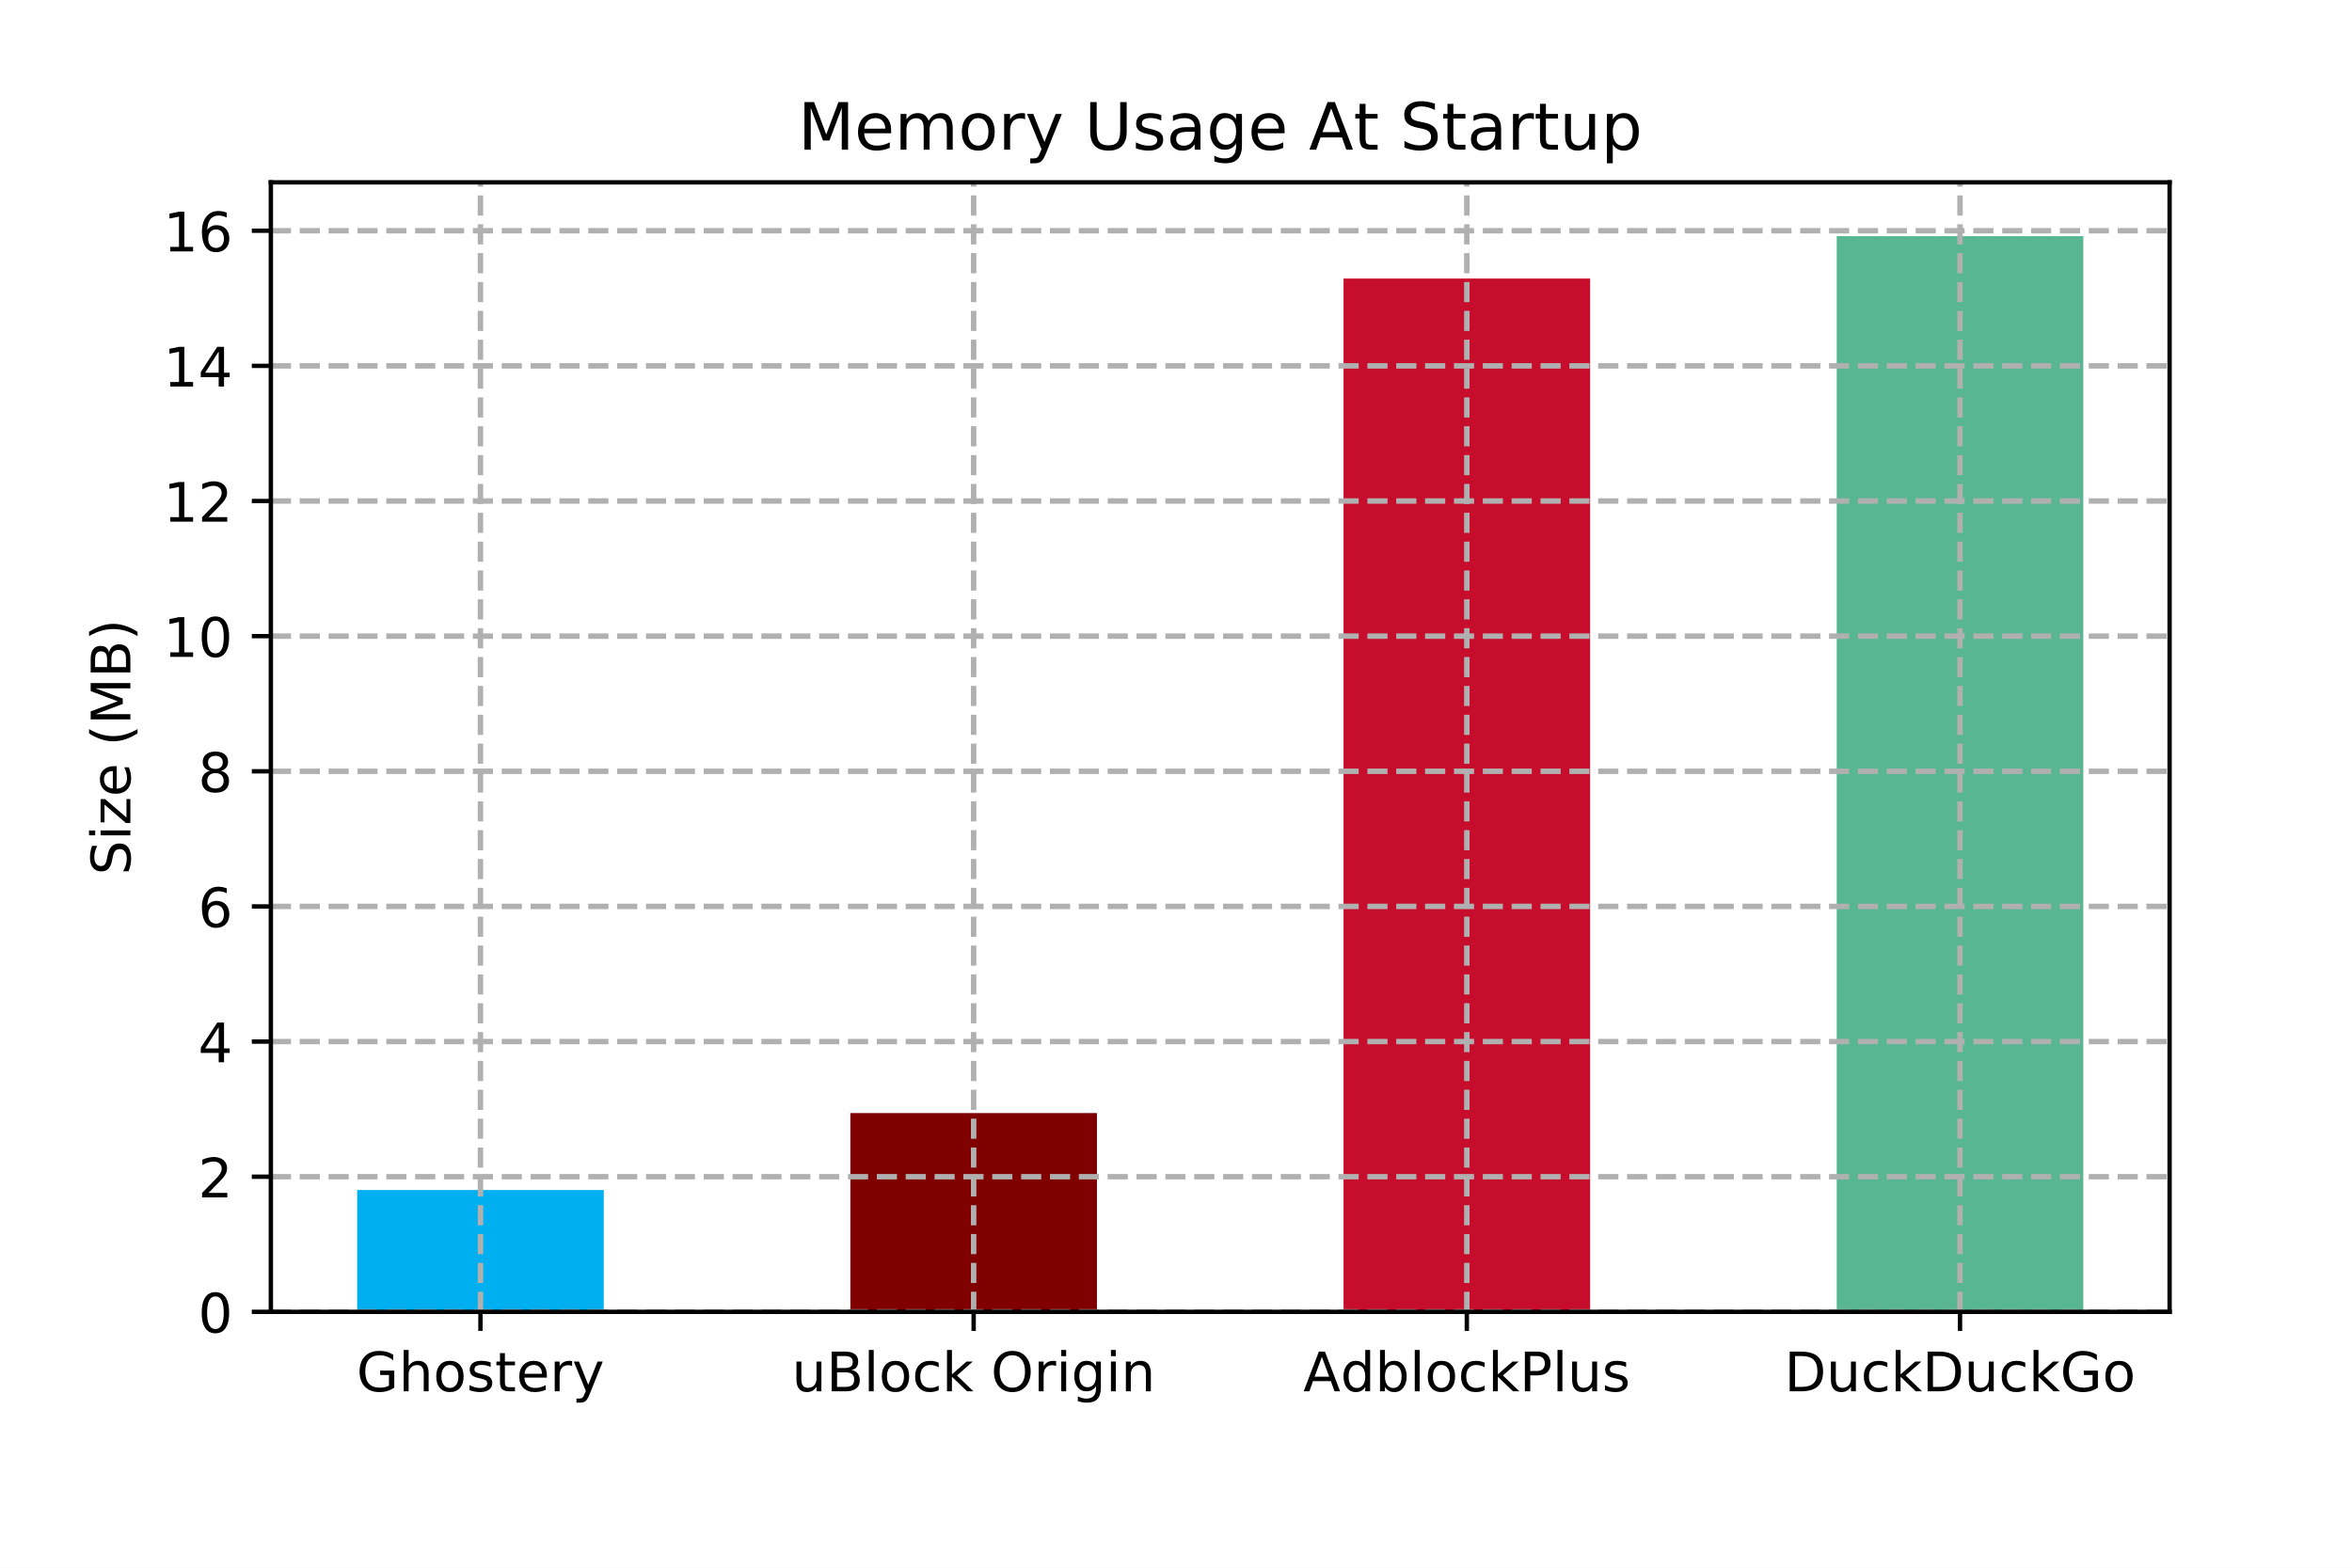
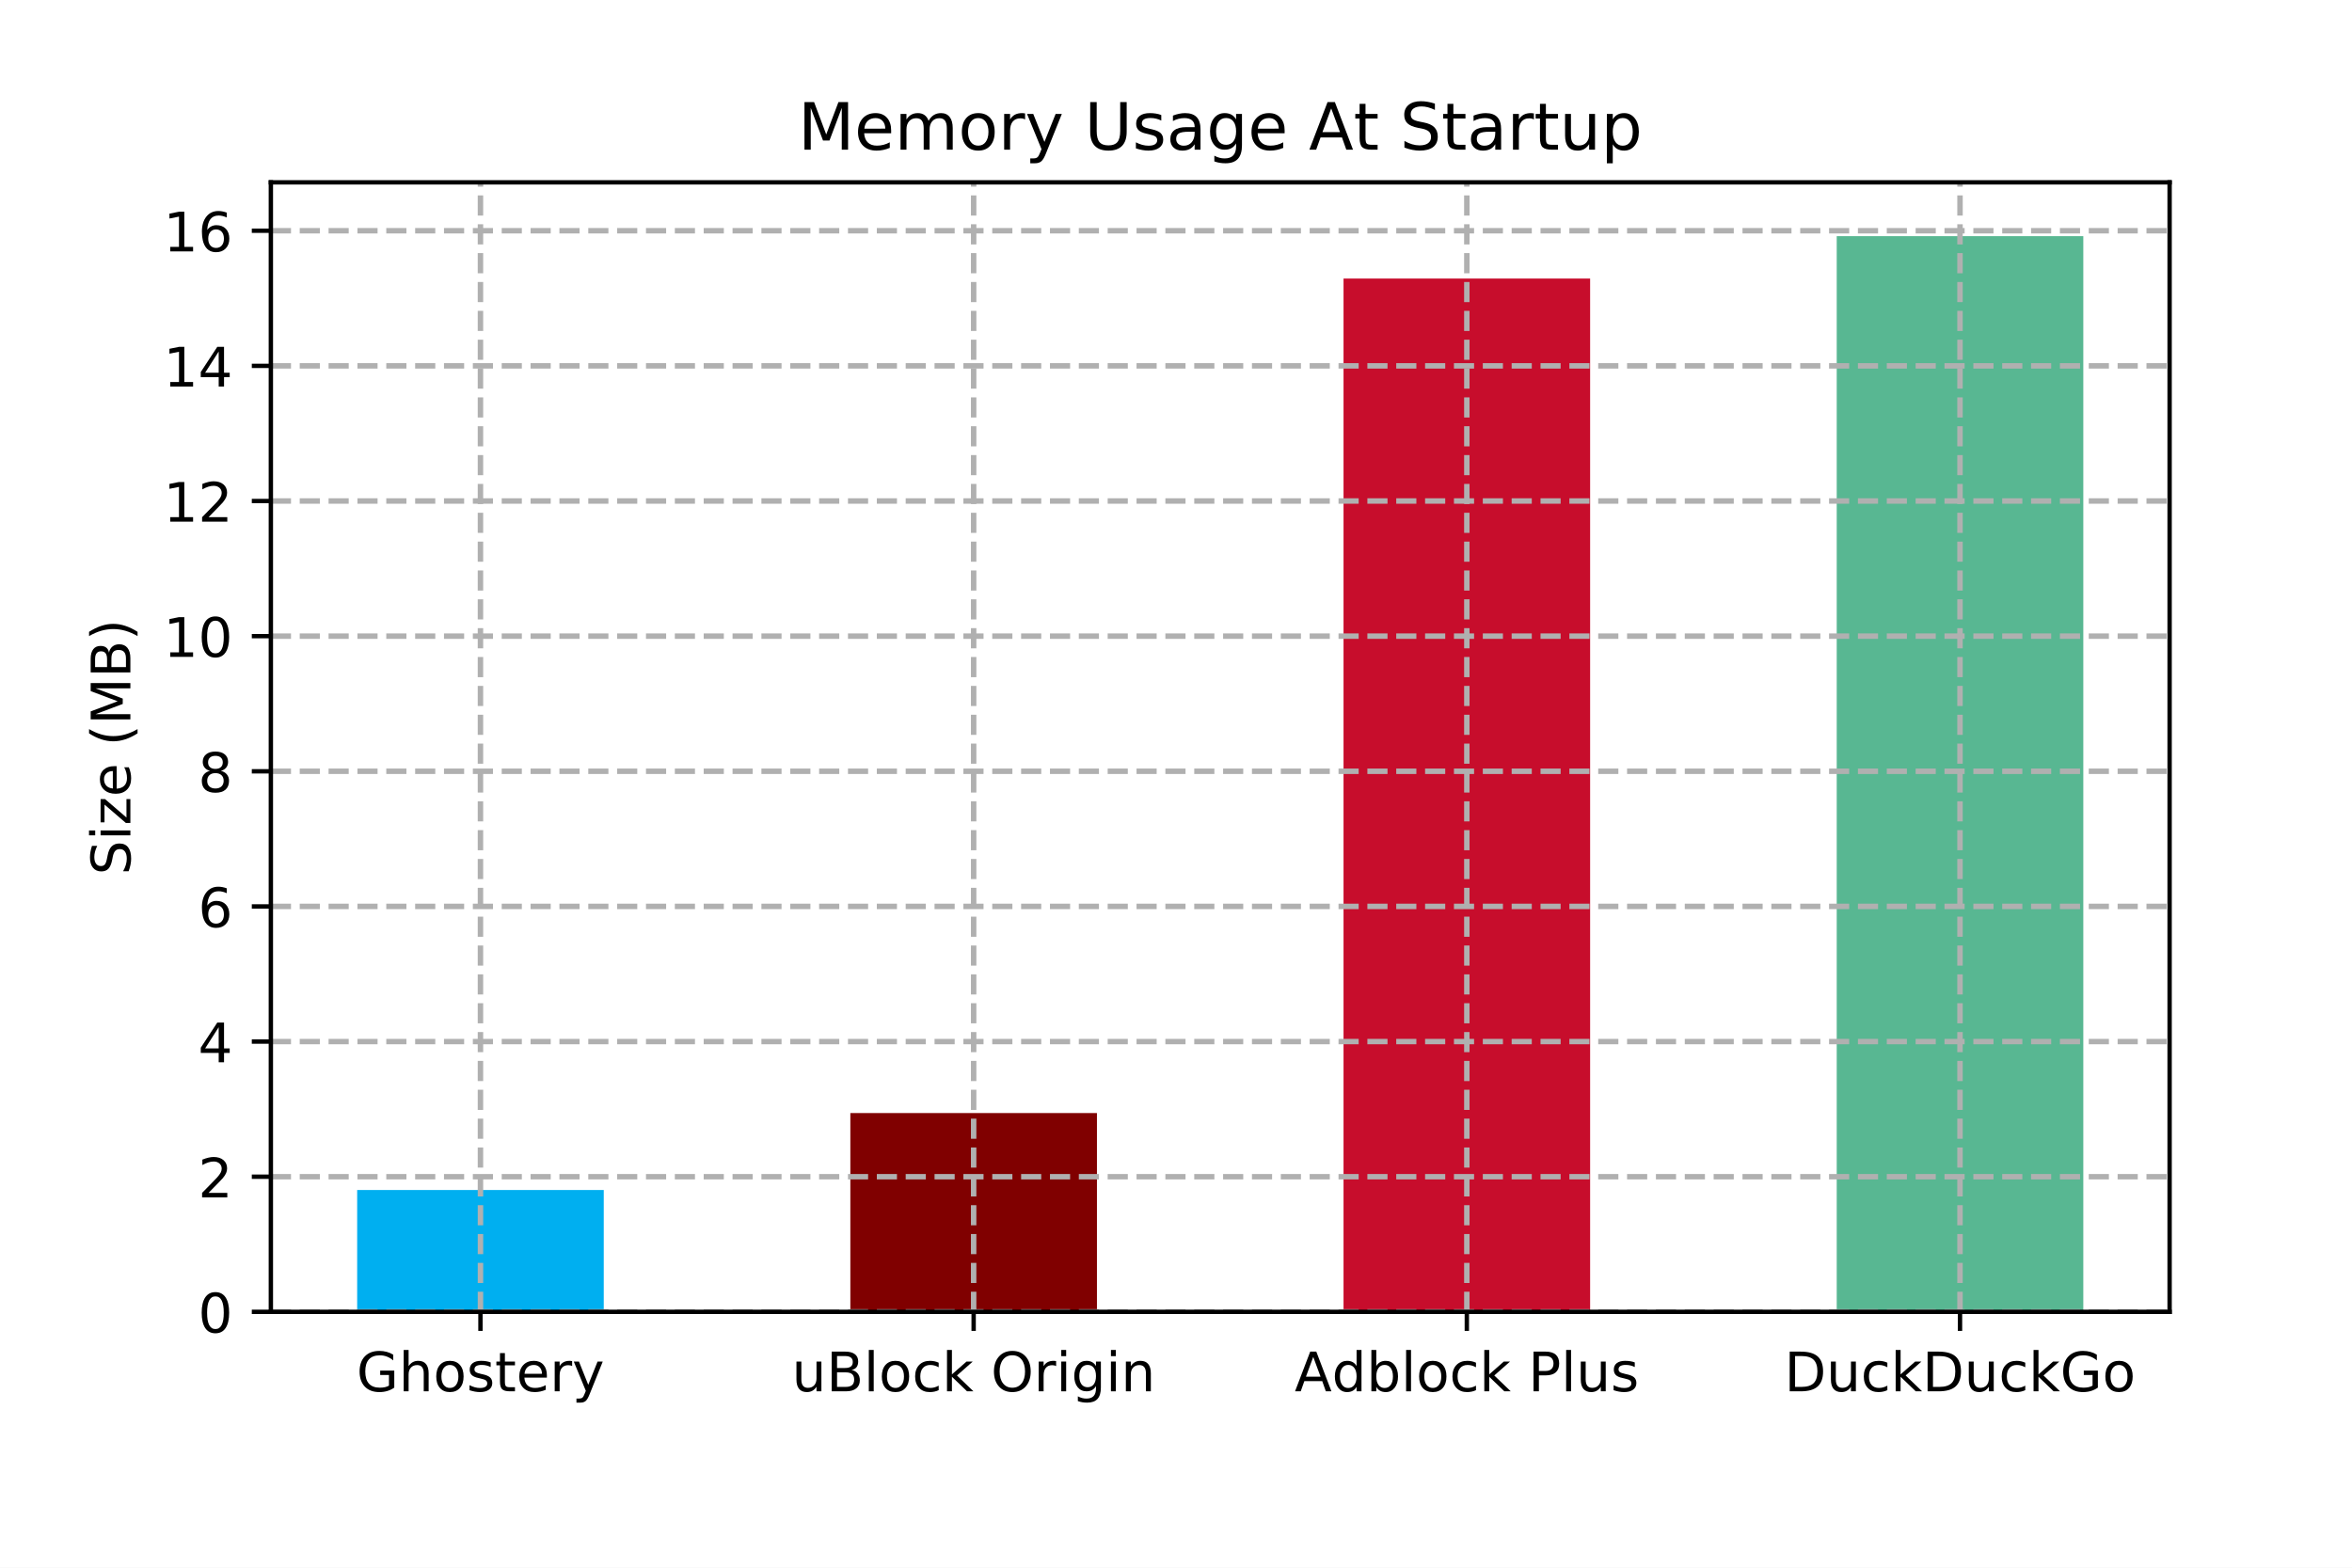
<svg xmlns="http://www.w3.org/2000/svg" xmlns:xlink="http://www.w3.org/1999/xlink" height="288pt" version="1.1" viewBox="0 0 432 288" width="432pt">
  <defs>
    <style type="text/css">
*{stroke-linecap:butt;stroke-linejoin:round;}
  </style>
  </defs>
  <g id="figure_1">
    <g id="patch_1">
      <path d="M 0 288  L 432 288  L 432 0  L 0 0  z " style="fill:#ffffff;" />
    </g>
    <g id="axes_1">
      <g id="patch_2">
        <path d="M 49.75 241  L 398.5 241  L 398.5 33.5  L 49.75 33.5  z " style="fill:#ffffff;" />
      </g>
      <g id="patch_3">
-         <path clip-path="url(#pdd911b2c25)" d="M 65.602 241  L 110.894 241  L 110.894 218.619  L 65.602 218.619  z " style="fill:#00aff0;" />
+         <path clip-path="url(#p492eb44305)" d="M 65.602 241  L 110.894 241  L 110.894 218.619  L 65.602 218.619  z " style="fill:#00aff0;" />
      </g>
      <g id="patch_4">
-         <path clip-path="url(#pdd911b2c25)" d="M 156.187 241  L 201.479 241  L 201.479 204.48  L 156.187 204.48  z " style="fill:#800000;" />
+         <path clip-path="url(#p492eb44305)" d="M 156.187 241  L 201.479 241  L 201.479 204.48  L 156.187 204.48  z " style="fill:#800000;" />
      </g>
      <g id="patch_5">
-         <path clip-path="url(#pdd911b2c25)" d="M 246.771 241  L 292.063 241  L 292.063 51.176  L 246.771 51.176  z " style="fill:#c70d2c;" />
+         <path clip-path="url(#p492eb44305)" d="M 246.771 241  L 292.063 241  L 292.063 51.176  L 246.771 51.176  z " style="fill:#c70d2c;" />
      </g>
      <g id="patch_6">
-         <path clip-path="url(#pdd911b2c25)" d="M 337.356 241  L 382.648 241  L 382.648 43.381  L 337.356 43.381  z " style="fill:#58b792;" />
+         <path clip-path="url(#p492eb44305)" d="M 337.356 241  L 382.648 241  L 382.648 43.381  L 337.356 43.381  z " style="fill:#58b792;" />
      </g>
      <g id="matplotlib.axis_1">
        <g id="xtick_1">
          <g id="line2d_1">
-             <path clip-path="url(#pdd911b2c25)" d="M 88.248 241  L 88.248 33.5  " style="fill:none;stroke:#b0b0b0;stroke-dasharray:3.7,1.6;stroke-dashoffset:0;" />
+             <path clip-path="url(#p492eb44305)" d="M 88.248 241  L 88.248 33.5  " style="fill:none;stroke:#b0b0b0;stroke-dasharray:3.7,1.6;stroke-dashoffset:0;" />
          </g>
          <g id="line2d_2">
            <defs>
-               <path d="M 0 0  L 0 3.5  " id="m7cea300a78" style="stroke:#000000;stroke-width:0.8;" />
-             </defs>
-             <g>
-               <use style="stroke:#000000;stroke-width:0.8;" x="88.248" xlink:href="#m7cea300a78" y="241" />
+               <path d="M 0 0  L 0 3.5  " id="m10ce68299f" style="stroke:#000000;stroke-width:0.8;" />
+             </defs>
+             <g>
+               <use style="stroke:#000000;stroke-width:0.8;" x="88.248" xlink:href="#m10ce68299f" y="241" />
            </g>
          </g>
          <g id="text_1">
            <defs>
              <path d="M 59.516 10.406  L 59.516 29.984  L 43.406 29.984  L 43.406 38.094  L 69.281 38.094  L 69.281 6.781  Q 63.578 2.734 56.688 0.656  Q 49.812 -1.422 42 -1.422  Q 24.906 -1.422 15.25 8.562  Q 5.609 18.562 5.609 36.375  Q 5.609 54.25 15.25 64.234  Q 24.906 74.219 42 74.219  Q 49.125 74.219 55.547 72.453  Q 61.969 70.703 67.391 67.281  L 67.391 56.781  Q 61.922 61.422 55.766 63.766  Q 49.609 66.109 42.828 66.109  Q 29.438 66.109 22.719 58.641  Q 16.016 51.172 16.016 36.375  Q 16.016 21.625 22.719 14.156  Q 29.438 6.688 42.828 6.688  Q 48.047 6.688 52.141 7.594  Q 56.25 8.5 59.516 10.406  z " id="DejaVuSans-71" />
              <path d="M 54.891 33.016  L 54.891 0  L 45.906 0  L 45.906 32.719  Q 45.906 40.484 42.875 44.328  Q 39.844 48.188 33.797 48.188  Q 26.516 48.188 22.312 43.547  Q 18.109 38.922 18.109 30.906  L 18.109 0  L 9.078 0  L 9.078 75.984  L 18.109 75.984  L 18.109 46.188  Q 21.344 51.125 25.703 53.562  Q 30.078 56 35.797 56  Q 45.219 56 50.047 50.172  Q 54.891 44.344 54.891 33.016  z " id="DejaVuSans-104" />
              <path d="M 30.609 48.391  Q 23.391 48.391 19.188 42.75  Q 14.984 37.109 14.984 27.297  Q 14.984 17.484 19.156 11.844  Q 23.344 6.203 30.609 6.203  Q 37.797 6.203 41.984 11.859  Q 46.188 17.531 46.188 27.297  Q 46.188 37.016 41.984 42.703  Q 37.797 48.391 30.609 48.391  z M 30.609 56  Q 42.328 56 49.016 48.375  Q 55.719 40.766 55.719 27.297  Q 55.719 13.875 49.016 6.219  Q 42.328 -1.422 30.609 -1.422  Q 18.844 -1.422 12.172 6.219  Q 5.516 13.875 5.516 27.297  Q 5.516 40.766 12.172 48.375  Q 18.844 56 30.609 56  z " id="DejaVuSans-111" />
              <path d="M 44.281 53.078  L 44.281 44.578  Q 40.484 46.531 36.375 47.5  Q 32.281 48.484 27.875 48.484  Q 21.188 48.484 17.844 46.438  Q 14.5 44.391 14.5 40.281  Q 14.5 37.156 16.891 35.375  Q 19.281 33.594 26.516 31.984  L 29.594 31.297  Q 39.156 29.25 43.188 25.516  Q 47.219 21.781 47.219 15.094  Q 47.219 7.469 41.188 3.016  Q 35.156 -1.422 24.609 -1.422  Q 20.219 -1.422 15.453 -0.562  Q 10.688 0.297 5.422 2  L 5.422 11.281  Q 10.406 8.688 15.234 7.391  Q 20.062 6.109 24.812 6.109  Q 31.156 6.109 34.562 8.281  Q 37.984 10.453 37.984 14.406  Q 37.984 18.062 35.516 20.016  Q 33.062 21.969 24.703 23.781  L 21.578 24.516  Q 13.234 26.266 9.516 29.906  Q 5.812 33.547 5.812 39.891  Q 5.812 47.609 11.281 51.797  Q 16.75 56 26.812 56  Q 31.781 56 36.172 55.266  Q 40.578 54.547 44.281 53.078  z " id="DejaVuSans-115" />
              <path d="M 18.312 70.219  L 18.312 54.688  L 36.812 54.688  L 36.812 47.703  L 18.312 47.703  L 18.312 18.016  Q 18.312 11.328 20.141 9.422  Q 21.969 7.516 27.594 7.516  L 36.812 7.516  L 36.812 0  L 27.594 0  Q 17.188 0 13.234 3.875  Q 9.281 7.766 9.281 18.016  L 9.281 47.703  L 2.688 47.703  L 2.688 54.688  L 9.281 54.688  L 9.281 70.219  z " id="DejaVuSans-116" />
              <path d="M 56.203 29.594  L 56.203 25.203  L 14.891 25.203  Q 15.484 15.922 20.484 11.062  Q 25.484 6.203 34.422 6.203  Q 39.594 6.203 44.453 7.469  Q 49.312 8.734 54.109 11.281  L 54.109 2.781  Q 49.266 0.734 44.188 -0.344  Q 39.109 -1.422 33.891 -1.422  Q 20.797 -1.422 13.156 6.188  Q 5.516 13.812 5.516 26.812  Q 5.516 40.234 12.766 48.109  Q 20.016 56 32.328 56  Q 43.359 56 49.781 48.891  Q 56.203 41.797 56.203 29.594  z M 47.219 32.234  Q 47.125 39.594 43.094 43.984  Q 39.062 48.391 32.422 48.391  Q 24.906 48.391 20.391 44.141  Q 15.875 39.891 15.188 32.172  z " id="DejaVuSans-101" />
              <path d="M 41.109 46.297  Q 39.594 47.172 37.812 47.578  Q 36.031 48 33.891 48  Q 26.266 48 22.188 43.047  Q 18.109 38.094 18.109 28.812  L 18.109 0  L 9.078 0  L 9.078 54.688  L 18.109 54.688  L 18.109 46.188  Q 20.953 51.172 25.484 53.578  Q 30.031 56 36.531 56  Q 37.453 56 38.578 55.875  Q 39.703 55.766 41.062 55.516  z " id="DejaVuSans-114" />
              <path d="M 32.172 -5.078  Q 28.375 -14.844 24.75 -17.812  Q 21.141 -20.797 15.094 -20.797  L 7.906 -20.797  L 7.906 -13.281  L 13.188 -13.281  Q 16.891 -13.281 18.938 -11.516  Q 21 -9.766 23.484 -3.219  L 25.094 0.875  L 2.984 54.688  L 12.5 54.688  L 29.594 11.922  L 46.688 54.688  L 56.203 54.688  z " id="DejaVuSans-121" />
            </defs>
            <g transform="translate(65.48978 255.5984)scale(0.1 -0.1)">
              <use xlink:href="#DejaVuSans-71" />
              <use x="77.49" xlink:href="#DejaVuSans-104" />
              <use x="140.869" xlink:href="#DejaVuSans-111" />
              <use x="202.051" xlink:href="#DejaVuSans-115" />
              <use x="254.15" xlink:href="#DejaVuSans-116" />
              <use x="293.359" xlink:href="#DejaVuSans-101" />
              <use x="354.883" xlink:href="#DejaVuSans-114" />
              <use x="395.996" xlink:href="#DejaVuSans-121" />
            </g>
          </g>
        </g>
        <g id="xtick_2">
          <g id="line2d_3">
-             <path clip-path="url(#pdd911b2c25)" d="M 178.833 241  L 178.833 33.5  " style="fill:none;stroke:#b0b0b0;stroke-dasharray:3.7,1.6;stroke-dashoffset:0;" />
+             <path clip-path="url(#p492eb44305)" d="M 178.833 241  L 178.833 33.5  " style="fill:none;stroke:#b0b0b0;stroke-dasharray:3.7,1.6;stroke-dashoffset:0;" />
          </g>
          <g id="line2d_4">
            <g>
-               <use style="stroke:#000000;stroke-width:0.8;" x="178.833" xlink:href="#m7cea300a78" y="241" />
+               <use style="stroke:#000000;stroke-width:0.8;" x="178.833" xlink:href="#m10ce68299f" y="241" />
            </g>
          </g>
          <g id="text_2">
            <defs>
              <path d="M 8.5 21.578  L 8.5 54.688  L 17.484 54.688  L 17.484 21.922  Q 17.484 14.156 20.5 10.266  Q 23.531 6.391 29.594 6.391  Q 36.859 6.391 41.078 11.031  Q 45.312 15.672 45.312 23.688  L 45.312 54.688  L 54.297 54.688  L 54.297 0  L 45.312 0  L 45.312 8.406  Q 42.047 3.422 37.719 1  Q 33.406 -1.422 27.688 -1.422  Q 18.266 -1.422 13.375 4.438  Q 8.5 10.297 8.5 21.578  z M 31.109 56  z " id="DejaVuSans-117" />
              <path d="M 19.672 34.812  L 19.672 8.109  L 35.5 8.109  Q 43.453 8.109 47.281 11.406  Q 51.125 14.703 51.125 21.484  Q 51.125 28.328 47.281 31.562  Q 43.453 34.812 35.5 34.812  z M 19.672 64.797  L 19.672 42.828  L 34.281 42.828  Q 41.5 42.828 45.031 45.531  Q 48.578 48.25 48.578 53.812  Q 48.578 59.328 45.031 62.062  Q 41.5 64.797 34.281 64.797  z M 9.812 72.906  L 35.016 72.906  Q 46.297 72.906 52.391 68.219  Q 58.5 63.531 58.5 54.891  Q 58.5 48.188 55.375 44.234  Q 52.25 40.281 46.188 39.312  Q 53.469 37.75 57.5 32.781  Q 61.531 27.828 61.531 20.406  Q 61.531 10.641 54.891 5.312  Q 48.25 0 35.984 0  L 9.812 0  z " id="DejaVuSans-66" />
              <path d="M 9.422 75.984  L 18.406 75.984  L 18.406 0  L 9.422 0  z " id="DejaVuSans-108" />
              <path d="M 48.781 52.594  L 48.781 44.188  Q 44.969 46.297 41.141 47.344  Q 37.312 48.391 33.406 48.391  Q 24.656 48.391 19.812 42.844  Q 14.984 37.312 14.984 27.297  Q 14.984 17.281 19.812 11.734  Q 24.656 6.203 33.406 6.203  Q 37.312 6.203 41.141 7.25  Q 44.969 8.297 48.781 10.406  L 48.781 2.094  Q 45.016 0.344 40.984 -0.531  Q 36.969 -1.422 32.422 -1.422  Q 20.062 -1.422 12.781 6.344  Q 5.516 14.109 5.516 27.297  Q 5.516 40.672 12.859 48.328  Q 20.219 56 33.016 56  Q 37.156 56 41.109 55.141  Q 45.062 54.297 48.781 52.594  z " id="DejaVuSans-99" />
              <path d="M 9.078 75.984  L 18.109 75.984  L 18.109 31.109  L 44.922 54.688  L 56.391 54.688  L 27.391 29.109  L 57.625 0  L 45.906 0  L 18.109 26.703  L 18.109 0  L 9.078 0  z " id="DejaVuSans-107" />
              <path id="DejaVuSans-32" />
              <path d="M 39.406 66.219  Q 28.656 66.219 22.328 58.203  Q 16.016 50.203 16.016 36.375  Q 16.016 22.609 22.328 14.594  Q 28.656 6.594 39.406 6.594  Q 50.141 6.594 56.422 14.594  Q 62.703 22.609 62.703 36.375  Q 62.703 50.203 56.422 58.203  Q 50.141 66.219 39.406 66.219  z M 39.406 74.219  Q 54.734 74.219 63.906 63.938  Q 73.094 53.656 73.094 36.375  Q 73.094 19.141 63.906 8.859  Q 54.734 -1.422 39.406 -1.422  Q 24.031 -1.422 14.812 8.828  Q 5.609 19.094 5.609 36.375  Q 5.609 53.656 14.812 63.938  Q 24.031 74.219 39.406 74.219  z " id="DejaVuSans-79" />
              <path d="M 9.422 54.688  L 18.406 54.688  L 18.406 0  L 9.422 0  z M 9.422 75.984  L 18.406 75.984  L 18.406 64.594  L 9.422 64.594  z " id="DejaVuSans-105" />
              <path d="M 45.406 27.984  Q 45.406 37.75 41.375 43.109  Q 37.359 48.484 30.078 48.484  Q 22.859 48.484 18.828 43.109  Q 14.797 37.75 14.797 27.984  Q 14.797 18.266 18.828 12.891  Q 22.859 7.516 30.078 7.516  Q 37.359 7.516 41.375 12.891  Q 45.406 18.266 45.406 27.984  z M 54.391 6.781  Q 54.391 -7.172 48.188 -13.984  Q 42 -20.797 29.203 -20.797  Q 24.469 -20.797 20.266 -20.094  Q 16.062 -19.391 12.109 -17.922  L 12.109 -9.188  Q 16.062 -11.328 19.922 -12.344  Q 23.781 -13.375 27.781 -13.375  Q 36.625 -13.375 41.016 -8.766  Q 45.406 -4.156 45.406 5.172  L 45.406 9.625  Q 42.625 4.781 38.281 2.391  Q 33.938 0 27.875 0  Q 17.828 0 11.672 7.656  Q 5.516 15.328 5.516 27.984  Q 5.516 40.672 11.672 48.328  Q 17.828 56 27.875 56  Q 33.938 56 38.281 53.609  Q 42.625 51.219 45.406 46.391  L 45.406 54.688  L 54.391 54.688  z " id="DejaVuSans-103" />
              <path d="M 54.891 33.016  L 54.891 0  L 45.906 0  L 45.906 32.719  Q 45.906 40.484 42.875 44.328  Q 39.844 48.188 33.797 48.188  Q 26.516 48.188 22.312 43.547  Q 18.109 38.922 18.109 30.906  L 18.109 0  L 9.078 0  L 9.078 54.688  L 18.109 54.688  L 18.109 46.188  Q 21.344 51.125 25.703 53.562  Q 30.078 56 35.797 56  Q 45.219 56 50.047 50.172  Q 54.891 44.344 54.891 33.016  z " id="DejaVuSans-110" />
            </defs>
            <g transform="translate(145.439 255.5984)scale(0.1 -0.1)">
              <use xlink:href="#DejaVuSans-117" />
              <use x="63.379" xlink:href="#DejaVuSans-66" />
              <use x="131.982" xlink:href="#DejaVuSans-108" />
              <use x="159.766" xlink:href="#DejaVuSans-111" />
              <use x="220.947" xlink:href="#DejaVuSans-99" />
              <use x="275.928" xlink:href="#DejaVuSans-107" />
              <use x="333.838" xlink:href="#DejaVuSans-32" />
              <use x="365.625" xlink:href="#DejaVuSans-79" />
              <use x="444.336" xlink:href="#DejaVuSans-114" />
              <use x="485.449" xlink:href="#DejaVuSans-105" />
              <use x="513.232" xlink:href="#DejaVuSans-103" />
              <use x="576.709" xlink:href="#DejaVuSans-105" />
              <use x="604.492" xlink:href="#DejaVuSans-110" />
            </g>
          </g>
        </g>
        <g id="xtick_3">
          <g id="line2d_5">
-             <path clip-path="url(#pdd911b2c25)" d="M 269.417 241  L 269.417 33.5  " style="fill:none;stroke:#b0b0b0;stroke-dasharray:3.7,1.6;stroke-dashoffset:0;" />
+             <path clip-path="url(#p492eb44305)" d="M 269.417 241  L 269.417 33.5  " style="fill:none;stroke:#b0b0b0;stroke-dasharray:3.7,1.6;stroke-dashoffset:0;" />
          </g>
          <g id="line2d_6">
            <g>
-               <use style="stroke:#000000;stroke-width:0.8;" x="269.417" xlink:href="#m7cea300a78" y="241" />
+               <use style="stroke:#000000;stroke-width:0.8;" x="269.417" xlink:href="#m10ce68299f" y="241" />
            </g>
          </g>
          <g id="text_3">
            <defs>
              <path d="M 34.188 63.188  L 20.797 26.906  L 47.609 26.906  z M 28.609 72.906  L 39.797 72.906  L 67.578 0  L 57.328 0  L 50.688 18.703  L 17.828 18.703  L 11.188 0  L 0.781 0  z " id="DejaVuSans-65" />
              <path d="M 45.406 46.391  L 45.406 75.984  L 54.391 75.984  L 54.391 0  L 45.406 0  L 45.406 8.203  Q 42.578 3.328 38.25 0.953  Q 33.938 -1.422 27.875 -1.422  Q 17.969 -1.422 11.734 6.484  Q 5.516 14.406 5.516 27.297  Q 5.516 40.188 11.734 48.094  Q 17.969 56 27.875 56  Q 33.938 56 38.25 53.625  Q 42.578 51.266 45.406 46.391  z M 14.797 27.297  Q 14.797 17.391 18.875 11.75  Q 22.953 6.109 30.078 6.109  Q 37.203 6.109 41.297 11.75  Q 45.406 17.391 45.406 27.297  Q 45.406 37.203 41.297 42.844  Q 37.203 48.484 30.078 48.484  Q 22.953 48.484 18.875 42.844  Q 14.797 37.203 14.797 27.297  z " id="DejaVuSans-100" />
              <path d="M 48.688 27.297  Q 48.688 37.203 44.609 42.844  Q 40.531 48.484 33.406 48.484  Q 26.266 48.484 22.188 42.844  Q 18.109 37.203 18.109 27.297  Q 18.109 17.391 22.188 11.75  Q 26.266 6.109 33.406 6.109  Q 40.531 6.109 44.609 11.75  Q 48.688 17.391 48.688 27.297  z M 18.109 46.391  Q 20.953 51.266 25.266 53.625  Q 29.594 56 35.594 56  Q 45.562 56 51.781 48.094  Q 58.016 40.188 58.016 27.297  Q 58.016 14.406 51.781 6.484  Q 45.562 -1.422 35.594 -1.422  Q 29.594 -1.422 25.266 0.953  Q 20.953 3.328 18.109 8.203  L 18.109 0  L 9.078 0  L 9.078 75.984  L 18.109 75.984  z " id="DejaVuSans-98" />
              <path d="M 19.672 64.797  L 19.672 37.406  L 32.078 37.406  Q 38.969 37.406 42.719 40.969  Q 46.484 44.531 46.484 51.125  Q 46.484 57.672 42.719 61.234  Q 38.969 64.797 32.078 64.797  z M 9.812 72.906  L 32.078 72.906  Q 44.344 72.906 50.609 67.359  Q 56.891 61.812 56.891 51.125  Q 56.891 40.328 50.609 34.812  Q 44.344 29.297 32.078 29.297  L 19.672 29.297  L 19.672 0  L 9.812 0  z " id="DejaVuSans-80" />
            </defs>
-             <g transform="translate(239.3789 255.5984)scale(0.1 -0.1)">
+             <g transform="translate(237.7899 255.5984)scale(0.1 -0.1)">
              <use xlink:href="#DejaVuSans-65" />
              <use x="68.393" xlink:href="#DejaVuSans-100" />
              <use x="131.869" xlink:href="#DejaVuSans-98" />
              <use x="195.346" xlink:href="#DejaVuSans-108" />
              <use x="223.129" xlink:href="#DejaVuSans-111" />
              <use x="284.311" xlink:href="#DejaVuSans-99" />
              <use x="339.291" xlink:href="#DejaVuSans-107" />
-               <use x="397.201" xlink:href="#DejaVuSans-80" />
-               <use x="457.504" xlink:href="#DejaVuSans-108" />
-               <use x="485.287" xlink:href="#DejaVuSans-117" />
-               <use x="548.666" xlink:href="#DejaVuSans-115" />
+               <use x="397.201" xlink:href="#DejaVuSans-32" />
+               <use x="428.988" xlink:href="#DejaVuSans-80" />
+               <use x="489.291" xlink:href="#DejaVuSans-108" />
+               <use x="517.074" xlink:href="#DejaVuSans-117" />
+               <use x="580.453" xlink:href="#DejaVuSans-115" />
            </g>
          </g>
        </g>
        <g id="xtick_4">
          <g id="line2d_7">
-             <path clip-path="url(#pdd911b2c25)" d="M 360.002 241  L 360.002 33.5  " style="fill:none;stroke:#b0b0b0;stroke-dasharray:3.7,1.6;stroke-dashoffset:0;" />
+             <path clip-path="url(#p492eb44305)" d="M 360.002 241  L 360.002 33.5  " style="fill:none;stroke:#b0b0b0;stroke-dasharray:3.7,1.6;stroke-dashoffset:0;" />
          </g>
          <g id="line2d_8">
            <g>
-               <use style="stroke:#000000;stroke-width:0.8;" x="360.002" xlink:href="#m7cea300a78" y="241" />
+               <use style="stroke:#000000;stroke-width:0.8;" x="360.002" xlink:href="#m10ce68299f" y="241" />
            </g>
          </g>
          <g id="text_4">
            <defs>
              <path d="M 19.672 64.797  L 19.672 8.109  L 31.594 8.109  Q 46.688 8.109 53.688 14.938  Q 60.688 21.781 60.688 36.531  Q 60.688 51.172 53.688 57.984  Q 46.688 64.797 31.594 64.797  z M 9.812 72.906  L 30.078 72.906  Q 51.266 72.906 61.172 64.094  Q 71.094 55.281 71.094 36.531  Q 71.094 17.672 61.125 8.828  Q 51.172 0 30.078 0  L 9.812 0  z " id="DejaVuSans-68" />
            </defs>
            <g transform="translate(327.7415 255.5984)scale(0.1 -0.1)">
              <use xlink:href="#DejaVuSans-68" />
              <use x="77.002" xlink:href="#DejaVuSans-117" />
              <use x="140.381" xlink:href="#DejaVuSans-99" />
              <use x="195.361" xlink:href="#DejaVuSans-107" />
              <use x="253.271" xlink:href="#DejaVuSans-68" />
              <use x="330.273" xlink:href="#DejaVuSans-117" />
              <use x="393.652" xlink:href="#DejaVuSans-99" />
              <use x="448.633" xlink:href="#DejaVuSans-107" />
              <use x="506.543" xlink:href="#DejaVuSans-71" />
              <use x="584.033" xlink:href="#DejaVuSans-111" />
            </g>
          </g>
        </g>
      </g>
      <g id="matplotlib.axis_2">
        <g id="ytick_1">
          <g id="line2d_9">
-             <path clip-path="url(#pdd911b2c25)" d="M 49.75 241  L 398.5 241  " style="fill:none;stroke:#b0b0b0;stroke-dasharray:3.7,1.6;stroke-dashoffset:0;" />
+             <path clip-path="url(#p492eb44305)" d="M 49.75 241  L 398.5 241  " style="fill:none;stroke:#b0b0b0;stroke-dasharray:3.7,1.6;stroke-dashoffset:0;" />
          </g>
          <g id="line2d_10">
            <defs>
-               <path d="M 0 0  L -3.5 0  " id="m48333107c5" style="stroke:#000000;stroke-width:0.8;" />
-             </defs>
-             <g>
-               <use style="stroke:#000000;stroke-width:0.8;" x="49.75" xlink:href="#m48333107c5" y="241" />
+               <path d="M 0 0  L -3.5 0  " id="mf6091cc293" style="stroke:#000000;stroke-width:0.8;" />
+             </defs>
+             <g>
+               <use style="stroke:#000000;stroke-width:0.8;" x="49.75" xlink:href="#mf6091cc293" y="241" />
            </g>
          </g>
          <g id="text_5">
            <defs>
              <path d="M 31.781 66.406  Q 24.172 66.406 20.328 58.906  Q 16.5 51.422 16.5 36.375  Q 16.5 21.391 20.328 13.891  Q 24.172 6.391 31.781 6.391  Q 39.453 6.391 43.281 13.891  Q 47.125 21.391 47.125 36.375  Q 47.125 51.422 43.281 58.906  Q 39.453 66.406 31.781 66.406  z M 31.781 74.219  Q 44.047 74.219 50.516 64.516  Q 56.984 54.828 56.984 36.375  Q 56.984 17.969 50.516 8.266  Q 44.047 -1.422 31.781 -1.422  Q 19.531 -1.422 13.062 8.266  Q 6.594 17.969 6.594 36.375  Q 6.594 54.828 13.062 64.516  Q 19.531 74.219 31.781 74.219  z " id="DejaVuSans-48" />
            </defs>
            <g transform="translate(36.3875 244.7992)scale(0.1 -0.1)">
              <use xlink:href="#DejaVuSans-48" />
            </g>
          </g>
        </g>
        <g id="ytick_2">
          <g id="line2d_11">
-             <path clip-path="url(#pdd911b2c25)" d="M 49.75 216.173  L 398.5 216.173  " style="fill:none;stroke:#b0b0b0;stroke-dasharray:3.7,1.6;stroke-dashoffset:0;" />
+             <path clip-path="url(#p492eb44305)" d="M 49.75 216.173  L 398.5 216.173  " style="fill:none;stroke:#b0b0b0;stroke-dasharray:3.7,1.6;stroke-dashoffset:0;" />
          </g>
          <g id="line2d_12">
            <g>
-               <use style="stroke:#000000;stroke-width:0.8;" x="49.75" xlink:href="#m48333107c5" y="216.173" />
+               <use style="stroke:#000000;stroke-width:0.8;" x="49.75" xlink:href="#mf6091cc293" y="216.173" />
            </g>
          </g>
          <g id="text_6">
            <defs>
              <path d="M 19.188 8.297  L 53.609 8.297  L 53.609 0  L 7.328 0  L 7.328 8.297  Q 12.938 14.109 22.625 23.891  Q 32.328 33.688 34.812 36.531  Q 39.547 41.844 41.422 45.531  Q 43.312 49.219 43.312 52.781  Q 43.312 58.594 39.234 62.25  Q 35.156 65.922 28.609 65.922  Q 23.969 65.922 18.812 64.312  Q 13.672 62.703 7.812 59.422  L 7.812 69.391  Q 13.766 71.781 18.938 73  Q 24.125 74.219 28.422 74.219  Q 39.75 74.219 46.484 68.547  Q 53.219 62.891 53.219 53.422  Q 53.219 48.922 51.531 44.891  Q 49.859 40.875 45.406 35.406  Q 44.188 33.984 37.641 27.219  Q 31.109 20.453 19.188 8.297  z " id="DejaVuSans-50" />
            </defs>
            <g transform="translate(36.3875 219.9727)scale(0.1 -0.1)">
              <use xlink:href="#DejaVuSans-50" />
            </g>
          </g>
        </g>
        <g id="ytick_3">
          <g id="line2d_13">
-             <path clip-path="url(#pdd911b2c25)" d="M 49.75 191.347  L 398.5 191.347  " style="fill:none;stroke:#b0b0b0;stroke-dasharray:3.7,1.6;stroke-dashoffset:0;" />
+             <path clip-path="url(#p492eb44305)" d="M 49.75 191.347  L 398.5 191.347  " style="fill:none;stroke:#b0b0b0;stroke-dasharray:3.7,1.6;stroke-dashoffset:0;" />
          </g>
          <g id="line2d_14">
            <g>
-               <use style="stroke:#000000;stroke-width:0.8;" x="49.75" xlink:href="#m48333107c5" y="191.347" />
+               <use style="stroke:#000000;stroke-width:0.8;" x="49.75" xlink:href="#mf6091cc293" y="191.347" />
            </g>
          </g>
          <g id="text_7">
            <defs>
              <path d="M 37.797 64.312  L 12.891 25.391  L 37.797 25.391  z M 35.203 72.906  L 47.609 72.906  L 47.609 25.391  L 58.016 25.391  L 58.016 17.188  L 47.609 17.188  L 47.609 0  L 37.797 0  L 37.797 17.188  L 4.891 17.188  L 4.891 26.703  z " id="DejaVuSans-52" />
            </defs>
            <g transform="translate(36.3875 195.1462)scale(0.1 -0.1)">
              <use xlink:href="#DejaVuSans-52" />
            </g>
          </g>
        </g>
        <g id="ytick_4">
          <g id="line2d_15">
-             <path clip-path="url(#pdd911b2c25)" d="M 49.75 166.52  L 398.5 166.52  " style="fill:none;stroke:#b0b0b0;stroke-dasharray:3.7,1.6;stroke-dashoffset:0;" />
+             <path clip-path="url(#p492eb44305)" d="M 49.75 166.52  L 398.5 166.52  " style="fill:none;stroke:#b0b0b0;stroke-dasharray:3.7,1.6;stroke-dashoffset:0;" />
          </g>
          <g id="line2d_16">
            <g>
-               <use style="stroke:#000000;stroke-width:0.8;" x="49.75" xlink:href="#m48333107c5" y="166.52" />
+               <use style="stroke:#000000;stroke-width:0.8;" x="49.75" xlink:href="#mf6091cc293" y="166.52" />
            </g>
          </g>
          <g id="text_8">
            <defs>
              <path d="M 33.016 40.375  Q 26.375 40.375 22.484 35.828  Q 18.609 31.297 18.609 23.391  Q 18.609 15.531 22.484 10.953  Q 26.375 6.391 33.016 6.391  Q 39.656 6.391 43.531 10.953  Q 47.406 15.531 47.406 23.391  Q 47.406 31.297 43.531 35.828  Q 39.656 40.375 33.016 40.375  z M 52.594 71.297  L 52.594 62.312  Q 48.875 64.062 45.094 64.984  Q 41.312 65.922 37.594 65.922  Q 27.828 65.922 22.672 59.328  Q 17.531 52.734 16.797 39.406  Q 19.672 43.656 24.016 45.922  Q 28.375 48.188 33.594 48.188  Q 44.578 48.188 50.953 41.516  Q 57.328 34.859 57.328 23.391  Q 57.328 12.156 50.688 5.359  Q 44.047 -1.422 33.016 -1.422  Q 20.359 -1.422 13.672 8.266  Q 6.984 17.969 6.984 36.375  Q 6.984 53.656 15.188 63.938  Q 23.391 74.219 37.203 74.219  Q 40.922 74.219 44.703 73.484  Q 48.484 72.75 52.594 71.297  z " id="DejaVuSans-54" />
            </defs>
            <g transform="translate(36.3875 170.3197)scale(0.1 -0.1)">
              <use xlink:href="#DejaVuSans-54" />
            </g>
          </g>
        </g>
        <g id="ytick_5">
          <g id="line2d_17">
-             <path clip-path="url(#pdd911b2c25)" d="M 49.75 141.694  L 398.5 141.694  " style="fill:none;stroke:#b0b0b0;stroke-dasharray:3.7,1.6;stroke-dashoffset:0;" />
+             <path clip-path="url(#p492eb44305)" d="M 49.75 141.694  L 398.5 141.694  " style="fill:none;stroke:#b0b0b0;stroke-dasharray:3.7,1.6;stroke-dashoffset:0;" />
          </g>
          <g id="line2d_18">
            <g>
-               <use style="stroke:#000000;stroke-width:0.8;" x="49.75" xlink:href="#m48333107c5" y="141.694" />
+               <use style="stroke:#000000;stroke-width:0.8;" x="49.75" xlink:href="#mf6091cc293" y="141.694" />
            </g>
          </g>
          <g id="text_9">
            <defs>
              <path d="M 31.781 34.625  Q 24.75 34.625 20.719 30.859  Q 16.703 27.094 16.703 20.516  Q 16.703 13.922 20.719 10.156  Q 24.75 6.391 31.781 6.391  Q 38.812 6.391 42.859 10.172  Q 46.922 13.969 46.922 20.516  Q 46.922 27.094 42.891 30.859  Q 38.875 34.625 31.781 34.625  z M 21.922 38.812  Q 15.578 40.375 12.031 44.719  Q 8.5 49.078 8.5 55.328  Q 8.5 64.062 14.719 69.141  Q 20.953 74.219 31.781 74.219  Q 42.672 74.219 48.875 69.141  Q 55.078 64.062 55.078 55.328  Q 55.078 49.078 51.531 44.719  Q 48 40.375 41.703 38.812  Q 48.828 37.156 52.797 32.312  Q 56.781 27.484 56.781 20.516  Q 56.781 9.906 50.312 4.234  Q 43.844 -1.422 31.781 -1.422  Q 19.734 -1.422 13.25 4.234  Q 6.781 9.906 6.781 20.516  Q 6.781 27.484 10.781 32.312  Q 14.797 37.156 21.922 38.812  z M 18.312 54.391  Q 18.312 48.734 21.844 45.562  Q 25.391 42.391 31.781 42.391  Q 38.141 42.391 41.719 45.562  Q 45.312 48.734 45.312 54.391  Q 45.312 60.062 41.719 63.234  Q 38.141 66.406 31.781 66.406  Q 25.391 66.406 21.844 63.234  Q 18.312 60.062 18.312 54.391  z " id="DejaVuSans-56" />
            </defs>
            <g transform="translate(36.3875 145.4932)scale(0.1 -0.1)">
              <use xlink:href="#DejaVuSans-56" />
            </g>
          </g>
        </g>
        <g id="ytick_6">
          <g id="line2d_19">
-             <path clip-path="url(#pdd911b2c25)" d="M 49.75 116.867  L 398.5 116.867  " style="fill:none;stroke:#b0b0b0;stroke-dasharray:3.7,1.6;stroke-dashoffset:0;" />
+             <path clip-path="url(#p492eb44305)" d="M 49.75 116.867  L 398.5 116.867  " style="fill:none;stroke:#b0b0b0;stroke-dasharray:3.7,1.6;stroke-dashoffset:0;" />
          </g>
          <g id="line2d_20">
            <g>
-               <use style="stroke:#000000;stroke-width:0.8;" x="49.75" xlink:href="#m48333107c5" y="116.867" />
+               <use style="stroke:#000000;stroke-width:0.8;" x="49.75" xlink:href="#mf6091cc293" y="116.867" />
            </g>
          </g>
          <g id="text_10">
            <defs>
              <path d="M 12.406 8.297  L 28.516 8.297  L 28.516 63.922  L 10.984 60.406  L 10.984 69.391  L 28.422 72.906  L 38.281 72.906  L 38.281 8.297  L 54.391 8.297  L 54.391 0  L 12.406 0  z " id="DejaVuSans-49" />
            </defs>
            <g transform="translate(30.025 120.6667)scale(0.1 -0.1)">
              <use xlink:href="#DejaVuSans-49" />
              <use x="63.623" xlink:href="#DejaVuSans-48" />
            </g>
          </g>
        </g>
        <g id="ytick_7">
          <g id="line2d_21">
-             <path clip-path="url(#pdd911b2c25)" d="M 49.75 92.041  L 398.5 92.041  " style="fill:none;stroke:#b0b0b0;stroke-dasharray:3.7,1.6;stroke-dashoffset:0;" />
+             <path clip-path="url(#p492eb44305)" d="M 49.75 92.041  L 398.5 92.041  " style="fill:none;stroke:#b0b0b0;stroke-dasharray:3.7,1.6;stroke-dashoffset:0;" />
          </g>
          <g id="line2d_22">
            <g>
-               <use style="stroke:#000000;stroke-width:0.8;" x="49.75" xlink:href="#m48333107c5" y="92.041" />
+               <use style="stroke:#000000;stroke-width:0.8;" x="49.75" xlink:href="#mf6091cc293" y="92.041" />
            </g>
          </g>
          <g id="text_11">
            <g transform="translate(30.025 95.84014)scale(0.1 -0.1)">
              <use xlink:href="#DejaVuSans-49" />
              <use x="63.623" xlink:href="#DejaVuSans-50" />
            </g>
          </g>
        </g>
        <g id="ytick_8">
          <g id="line2d_23">
-             <path clip-path="url(#pdd911b2c25)" d="M 49.75 67.214  L 398.5 67.214  " style="fill:none;stroke:#b0b0b0;stroke-dasharray:3.7,1.6;stroke-dashoffset:0;" />
+             <path clip-path="url(#p492eb44305)" d="M 49.75 67.214  L 398.5 67.214  " style="fill:none;stroke:#b0b0b0;stroke-dasharray:3.7,1.6;stroke-dashoffset:0;" />
          </g>
          <g id="line2d_24">
            <g>
-               <use style="stroke:#000000;stroke-width:0.8;" x="49.75" xlink:href="#m48333107c5" y="67.214" />
+               <use style="stroke:#000000;stroke-width:0.8;" x="49.75" xlink:href="#mf6091cc293" y="67.214" />
            </g>
          </g>
          <g id="text_12">
            <g transform="translate(30.025 71.01362)scale(0.1 -0.1)">
              <use xlink:href="#DejaVuSans-49" />
              <use x="63.623" xlink:href="#DejaVuSans-52" />
            </g>
          </g>
        </g>
        <g id="ytick_9">
          <g id="line2d_25">
-             <path clip-path="url(#pdd911b2c25)" d="M 49.75 42.388  L 398.5 42.388  " style="fill:none;stroke:#b0b0b0;stroke-dasharray:3.7,1.6;stroke-dashoffset:0;" />
+             <path clip-path="url(#p492eb44305)" d="M 49.75 42.388  L 398.5 42.388  " style="fill:none;stroke:#b0b0b0;stroke-dasharray:3.7,1.6;stroke-dashoffset:0;" />
          </g>
          <g id="line2d_26">
            <g>
-               <use style="stroke:#000000;stroke-width:0.8;" x="49.75" xlink:href="#m48333107c5" y="42.388" />
+               <use style="stroke:#000000;stroke-width:0.8;" x="49.75" xlink:href="#mf6091cc293" y="42.388" />
            </g>
          </g>
          <g id="text_13">
            <g transform="translate(30.025 46.18711)scale(0.1 -0.1)">
              <use xlink:href="#DejaVuSans-49" />
              <use x="63.623" xlink:href="#DejaVuSans-54" />
            </g>
          </g>
        </g>
        <g id="text_14">
          <defs>
            <path d="M 53.516 70.516  L 53.516 60.891  Q 47.906 63.578 42.922 64.891  Q 37.938 66.219 33.297 66.219  Q 25.25 66.219 20.875 63.094  Q 16.5 59.969 16.5 54.203  Q 16.5 49.359 19.406 46.891  Q 22.312 44.438 30.422 42.922  L 36.375 41.703  Q 47.406 39.594 52.656 34.297  Q 57.906 29 57.906 20.125  Q 57.906 9.516 50.797 4.047  Q 43.703 -1.422 29.984 -1.422  Q 24.812 -1.422 18.969 -0.25  Q 13.141 0.922 6.891 3.219  L 6.891 13.375  Q 12.891 10.016 18.656 8.297  Q 24.422 6.594 29.984 6.594  Q 38.422 6.594 43.016 9.906  Q 47.609 13.234 47.609 19.391  Q 47.609 24.75 44.312 27.781  Q 41.016 30.812 33.5 32.328  L 27.484 33.5  Q 16.453 35.688 11.516 40.375  Q 6.594 45.062 6.594 53.422  Q 6.594 63.094 13.406 68.656  Q 20.219 74.219 32.172 74.219  Q 37.312 74.219 42.625 73.281  Q 47.953 72.359 53.516 70.516  z " id="DejaVuSans-83" />
            <path d="M 5.516 54.688  L 48.188 54.688  L 48.188 46.484  L 14.406 7.172  L 48.188 7.172  L 48.188 0  L 4.297 0  L 4.297 8.203  L 38.094 47.516  L 5.516 47.516  z " id="DejaVuSans-122" />
            <path d="M 31 75.875  Q 24.469 64.656 21.281 53.656  Q 18.109 42.672 18.109 31.391  Q 18.109 20.125 21.312 9.062  Q 24.516 -2 31 -13.188  L 23.188 -13.188  Q 15.875 -1.703 12.234 9.375  Q 8.594 20.453 8.594 31.391  Q 8.594 42.281 12.203 53.312  Q 15.828 64.359 23.188 75.875  z " id="DejaVuSans-40" />
            <path d="M 9.812 72.906  L 24.516 72.906  L 43.109 23.297  L 61.812 72.906  L 76.516 72.906  L 76.516 0  L 66.891 0  L 66.891 64.016  L 48.094 14.016  L 38.188 14.016  L 19.391 64.016  L 19.391 0  L 9.812 0  z " id="DejaVuSans-77" />
            <path d="M 8.016 75.875  L 15.828 75.875  Q 23.141 64.359 26.781 53.312  Q 30.422 42.281 30.422 31.391  Q 30.422 20.453 26.781 9.375  Q 23.141 -1.703 15.828 -13.188  L 8.016 -13.188  Q 14.5 -2 17.703 9.062  Q 20.906 20.125 20.906 31.391  Q 20.906 42.672 17.703 53.656  Q 14.5 64.656 8.016 75.875  z " id="DejaVuSans-41" />
          </defs>
          <g transform="translate(23.94531 160.7492)rotate(-90)scale(0.1 -0.1)">
            <use xlink:href="#DejaVuSans-83" />
            <use x="63.477" xlink:href="#DejaVuSans-105" />
            <use x="91.26" xlink:href="#DejaVuSans-122" />
            <use x="143.75" xlink:href="#DejaVuSans-101" />
            <use x="205.273" xlink:href="#DejaVuSans-32" />
            <use x="237.061" xlink:href="#DejaVuSans-40" />
            <use x="276.074" xlink:href="#DejaVuSans-77" />
            <use x="362.354" xlink:href="#DejaVuSans-66" />
            <use x="430.957" xlink:href="#DejaVuSans-41" />
          </g>
        </g>
      </g>
      <g id="patch_7">
        <path d="M 49.75 241  L 49.75 33.5  " style="fill:none;stroke:#000000;stroke-linecap:square;stroke-linejoin:miter;stroke-width:0.8;" />
      </g>
      <g id="patch_8">
        <path d="M 398.5 241  L 398.5 33.5  " style="fill:none;stroke:#000000;stroke-linecap:square;stroke-linejoin:miter;stroke-width:0.8;" />
      </g>
      <g id="patch_9">
        <path d="M 49.75 241  L 398.5 241  " style="fill:none;stroke:#000000;stroke-linecap:square;stroke-linejoin:miter;stroke-width:0.8;" />
      </g>
      <g id="patch_10">
        <path d="M 49.75 33.5  L 398.5 33.5  " style="fill:none;stroke:#000000;stroke-linecap:square;stroke-linejoin:miter;stroke-width:0.8;" />
      </g>
      <g id="text_15">
        <defs>
          <path d="M 52 44.188  Q 55.375 50.25 60.062 53.125  Q 64.75 56 71.094 56  Q 79.641 56 84.281 50.016  Q 88.922 44.047 88.922 33.016  L 88.922 0  L 79.891 0  L 79.891 32.719  Q 79.891 40.578 77.094 44.375  Q 74.312 48.188 68.609 48.188  Q 61.625 48.188 57.562 43.547  Q 53.516 38.922 53.516 30.906  L 53.516 0  L 44.484 0  L 44.484 32.719  Q 44.484 40.625 41.703 44.406  Q 38.922 48.188 33.109 48.188  Q 26.219 48.188 22.156 43.531  Q 18.109 38.875 18.109 30.906  L 18.109 0  L 9.078 0  L 9.078 54.688  L 18.109 54.688  L 18.109 46.188  Q 21.188 51.219 25.484 53.609  Q 29.781 56 35.688 56  Q 41.656 56 45.828 52.969  Q 50 49.953 52 44.188  z " id="DejaVuSans-109" />
          <path d="M 8.688 72.906  L 18.609 72.906  L 18.609 28.609  Q 18.609 16.891 22.844 11.734  Q 27.094 6.594 36.625 6.594  Q 46.094 6.594 50.344 11.734  Q 54.594 16.891 54.594 28.609  L 54.594 72.906  L 64.5 72.906  L 64.5 27.391  Q 64.5 13.141 57.438 5.859  Q 50.391 -1.422 36.625 -1.422  Q 22.797 -1.422 15.734 5.859  Q 8.688 13.141 8.688 27.391  z " id="DejaVuSans-85" />
          <path d="M 34.281 27.484  Q 23.391 27.484 19.188 25  Q 14.984 22.516 14.984 16.5  Q 14.984 11.719 18.141 8.906  Q 21.297 6.109 26.703 6.109  Q 34.188 6.109 38.703 11.406  Q 43.219 16.703 43.219 25.484  L 43.219 27.484  z M 52.203 31.203  L 52.203 0  L 43.219 0  L 43.219 8.297  Q 40.141 3.328 35.547 0.953  Q 30.953 -1.422 24.312 -1.422  Q 15.922 -1.422 10.953 3.297  Q 6 8.016 6 15.922  Q 6 25.141 12.172 29.828  Q 18.359 34.516 30.609 34.516  L 43.219 34.516  L 43.219 35.406  Q 43.219 41.609 39.141 45  Q 35.062 48.391 27.688 48.391  Q 23 48.391 18.547 47.266  Q 14.109 46.141 10.016 43.891  L 10.016 52.203  Q 14.938 54.109 19.578 55.047  Q 24.219 56 28.609 56  Q 40.484 56 46.344 49.844  Q 52.203 43.703 52.203 31.203  z " id="DejaVuSans-97" />
          <path d="M 18.109 8.203  L 18.109 -20.797  L 9.078 -20.797  L 9.078 54.688  L 18.109 54.688  L 18.109 46.391  Q 20.953 51.266 25.266 53.625  Q 29.594 56 35.594 56  Q 45.562 56 51.781 48.094  Q 58.016 40.188 58.016 27.297  Q 58.016 14.406 51.781 6.484  Q 45.562 -1.422 35.594 -1.422  Q 29.594 -1.422 25.266 0.953  Q 20.953 3.328 18.109 8.203  z M 48.688 27.297  Q 48.688 37.203 44.609 42.844  Q 40.531 48.484 33.406 48.484  Q 26.266 48.484 22.188 42.844  Q 18.109 37.203 18.109 27.297  Q 18.109 17.391 22.188 11.75  Q 26.266 6.109 33.406 6.109  Q 40.531 6.109 44.609 11.75  Q 48.688 17.391 48.688 27.297  z " id="DejaVuSans-112" />
        </defs>
        <g transform="translate(146.5834 27.5)scale(0.12 -0.12)">
          <use xlink:href="#DejaVuSans-77" />
          <use x="86.279" xlink:href="#DejaVuSans-101" />
          <use x="147.803" xlink:href="#DejaVuSans-109" />
          <use x="245.215" xlink:href="#DejaVuSans-111" />
          <use x="306.396" xlink:href="#DejaVuSans-114" />
          <use x="347.51" xlink:href="#DejaVuSans-121" />
          <use x="406.689" xlink:href="#DejaVuSans-32" />
          <use x="438.477" xlink:href="#DejaVuSans-85" />
          <use x="511.67" xlink:href="#DejaVuSans-115" />
          <use x="563.77" xlink:href="#DejaVuSans-97" />
          <use x="625.049" xlink:href="#DejaVuSans-103" />
          <use x="688.525" xlink:href="#DejaVuSans-101" />
          <use x="750.049" xlink:href="#DejaVuSans-32" />
          <use x="781.836" xlink:href="#DejaVuSans-65" />
          <use x="850.229" xlink:href="#DejaVuSans-116" />
          <use x="889.438" xlink:href="#DejaVuSans-32" />
          <use x="921.225" xlink:href="#DejaVuSans-83" />
          <use x="984.701" xlink:href="#DejaVuSans-116" />
          <use x="1023.91" xlink:href="#DejaVuSans-97" />
          <use x="1085.189" xlink:href="#DejaVuSans-114" />
          <use x="1126.303" xlink:href="#DejaVuSans-116" />
          <use x="1165.512" xlink:href="#DejaVuSans-117" />
          <use x="1228.891" xlink:href="#DejaVuSans-112" />
        </g>
      </g>
    </g>
  </g>
  <defs>
-     <clipPath id="pdd911b2c25">
+     <clipPath id="p492eb44305">
      <rect height="207.5" width="348.75" x="49.75" y="33.5" />
    </clipPath>
  </defs>
</svg>
